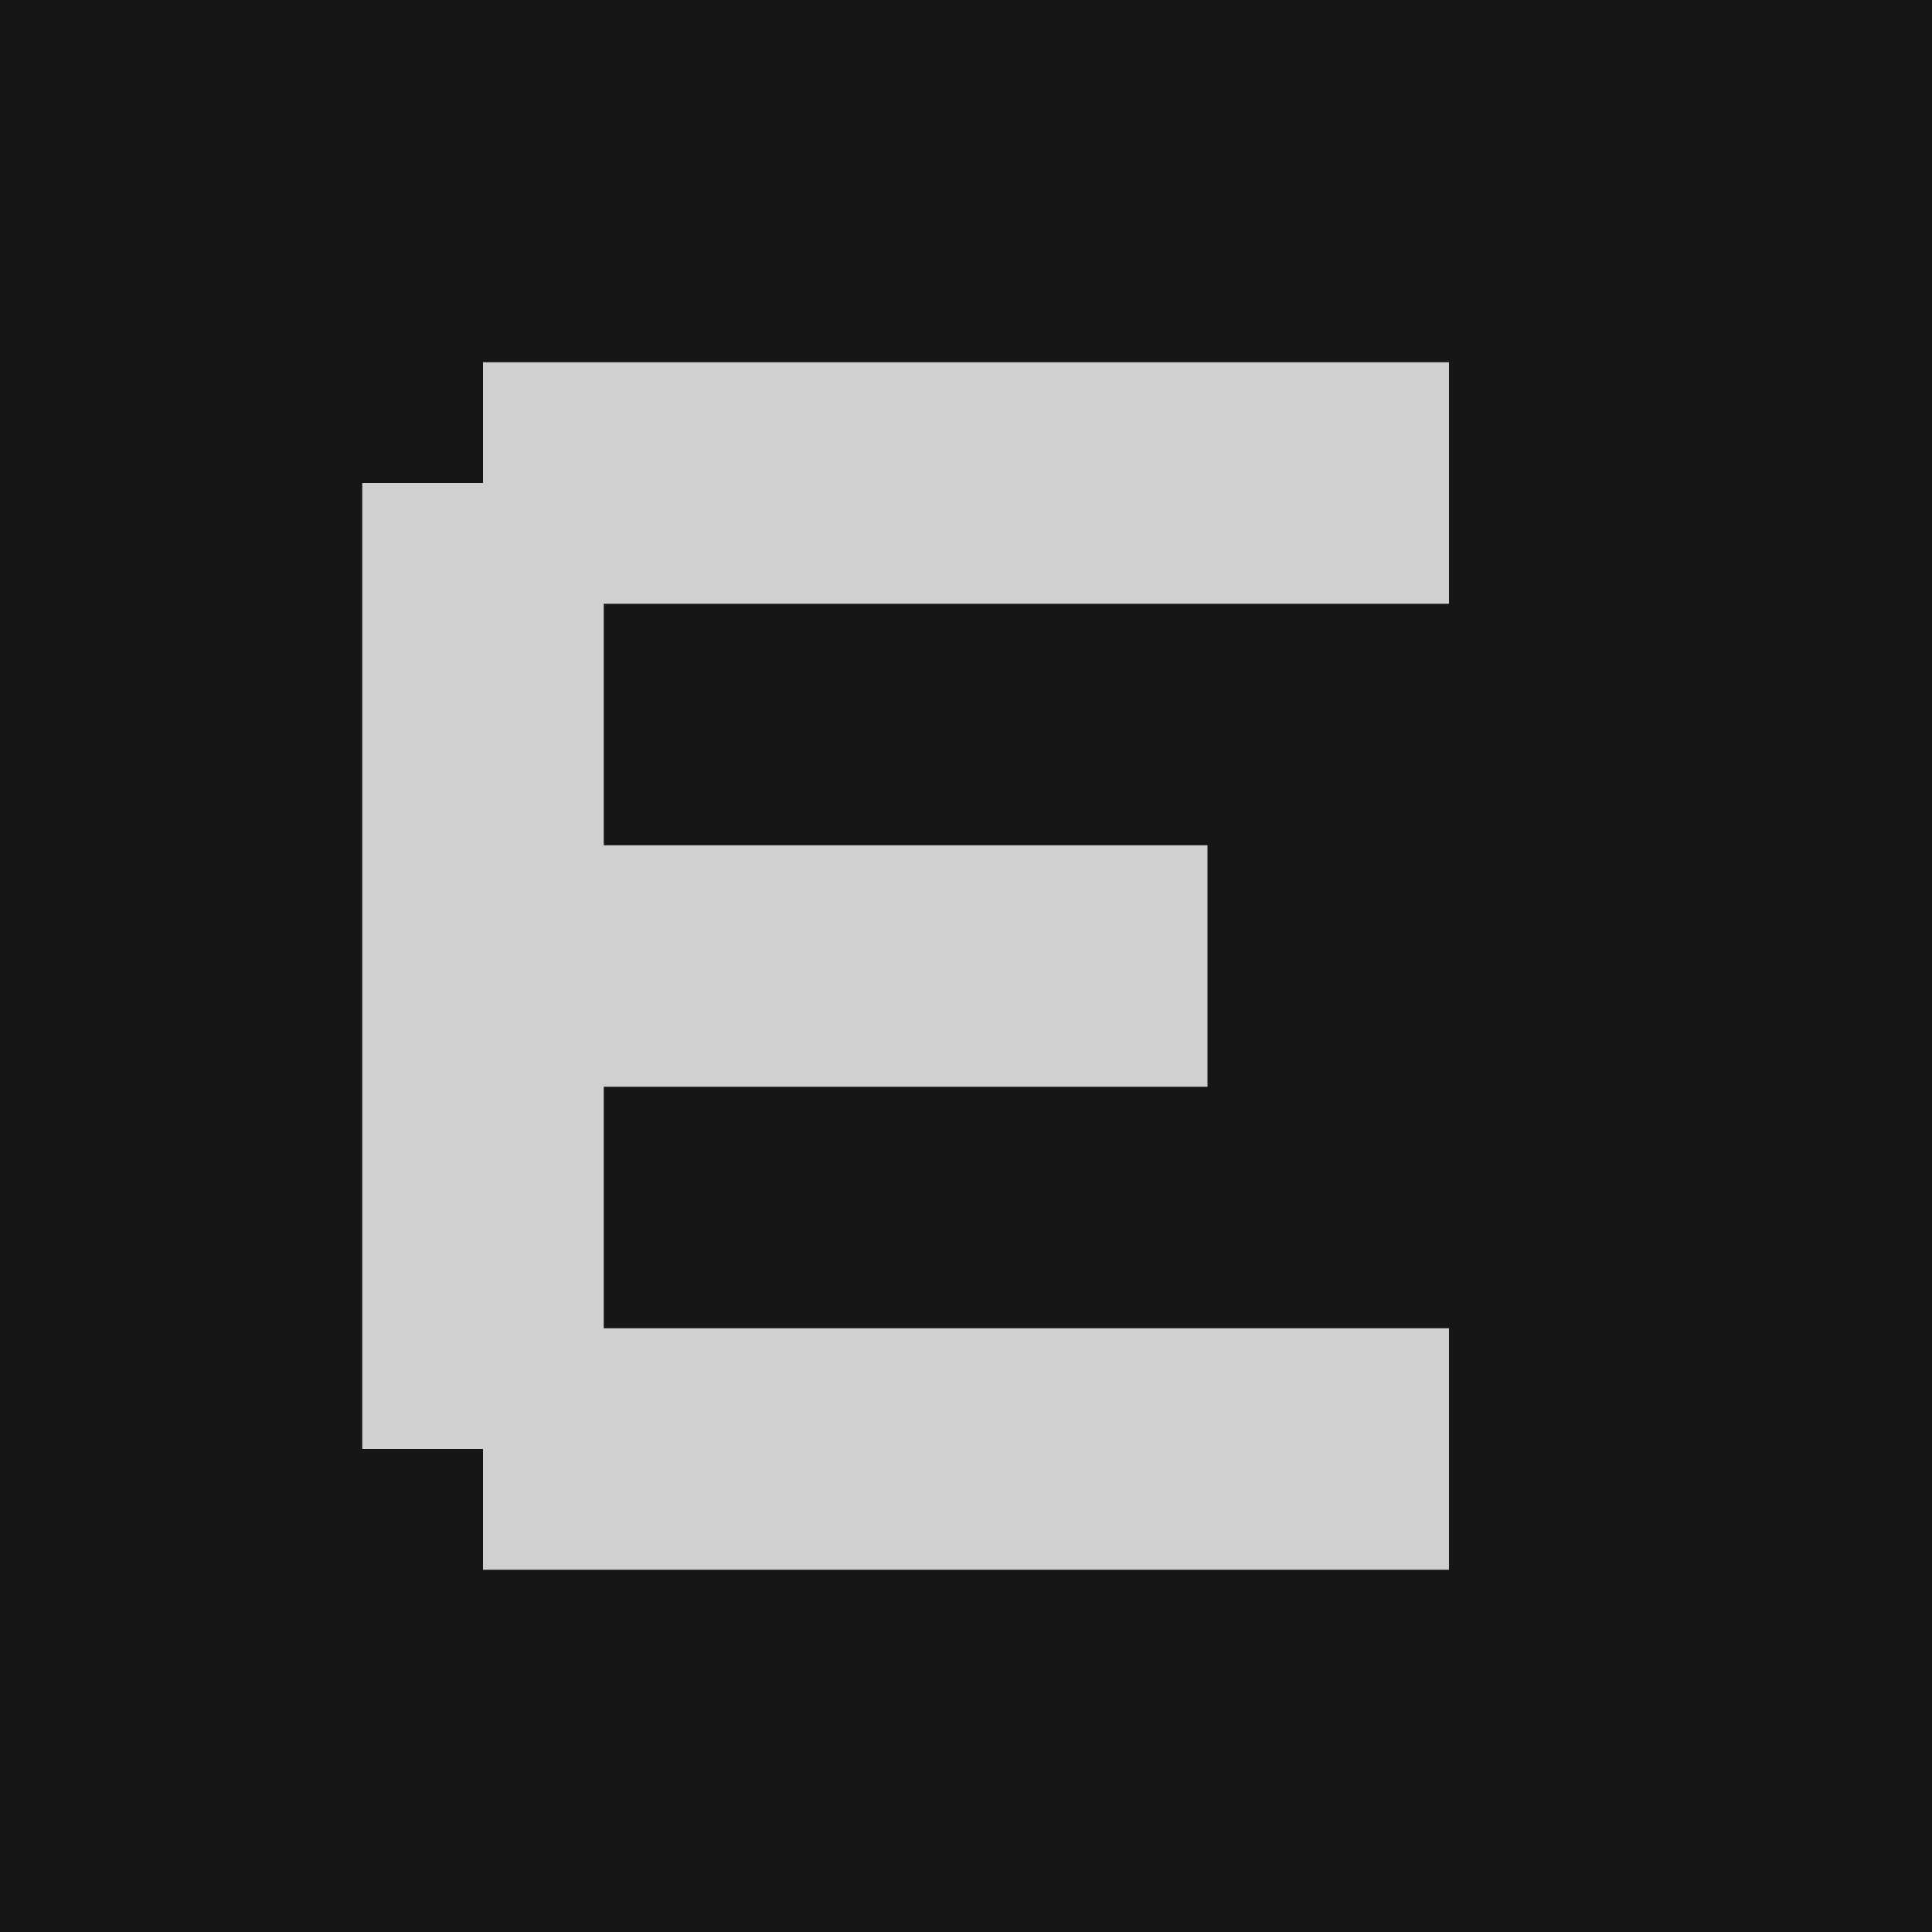
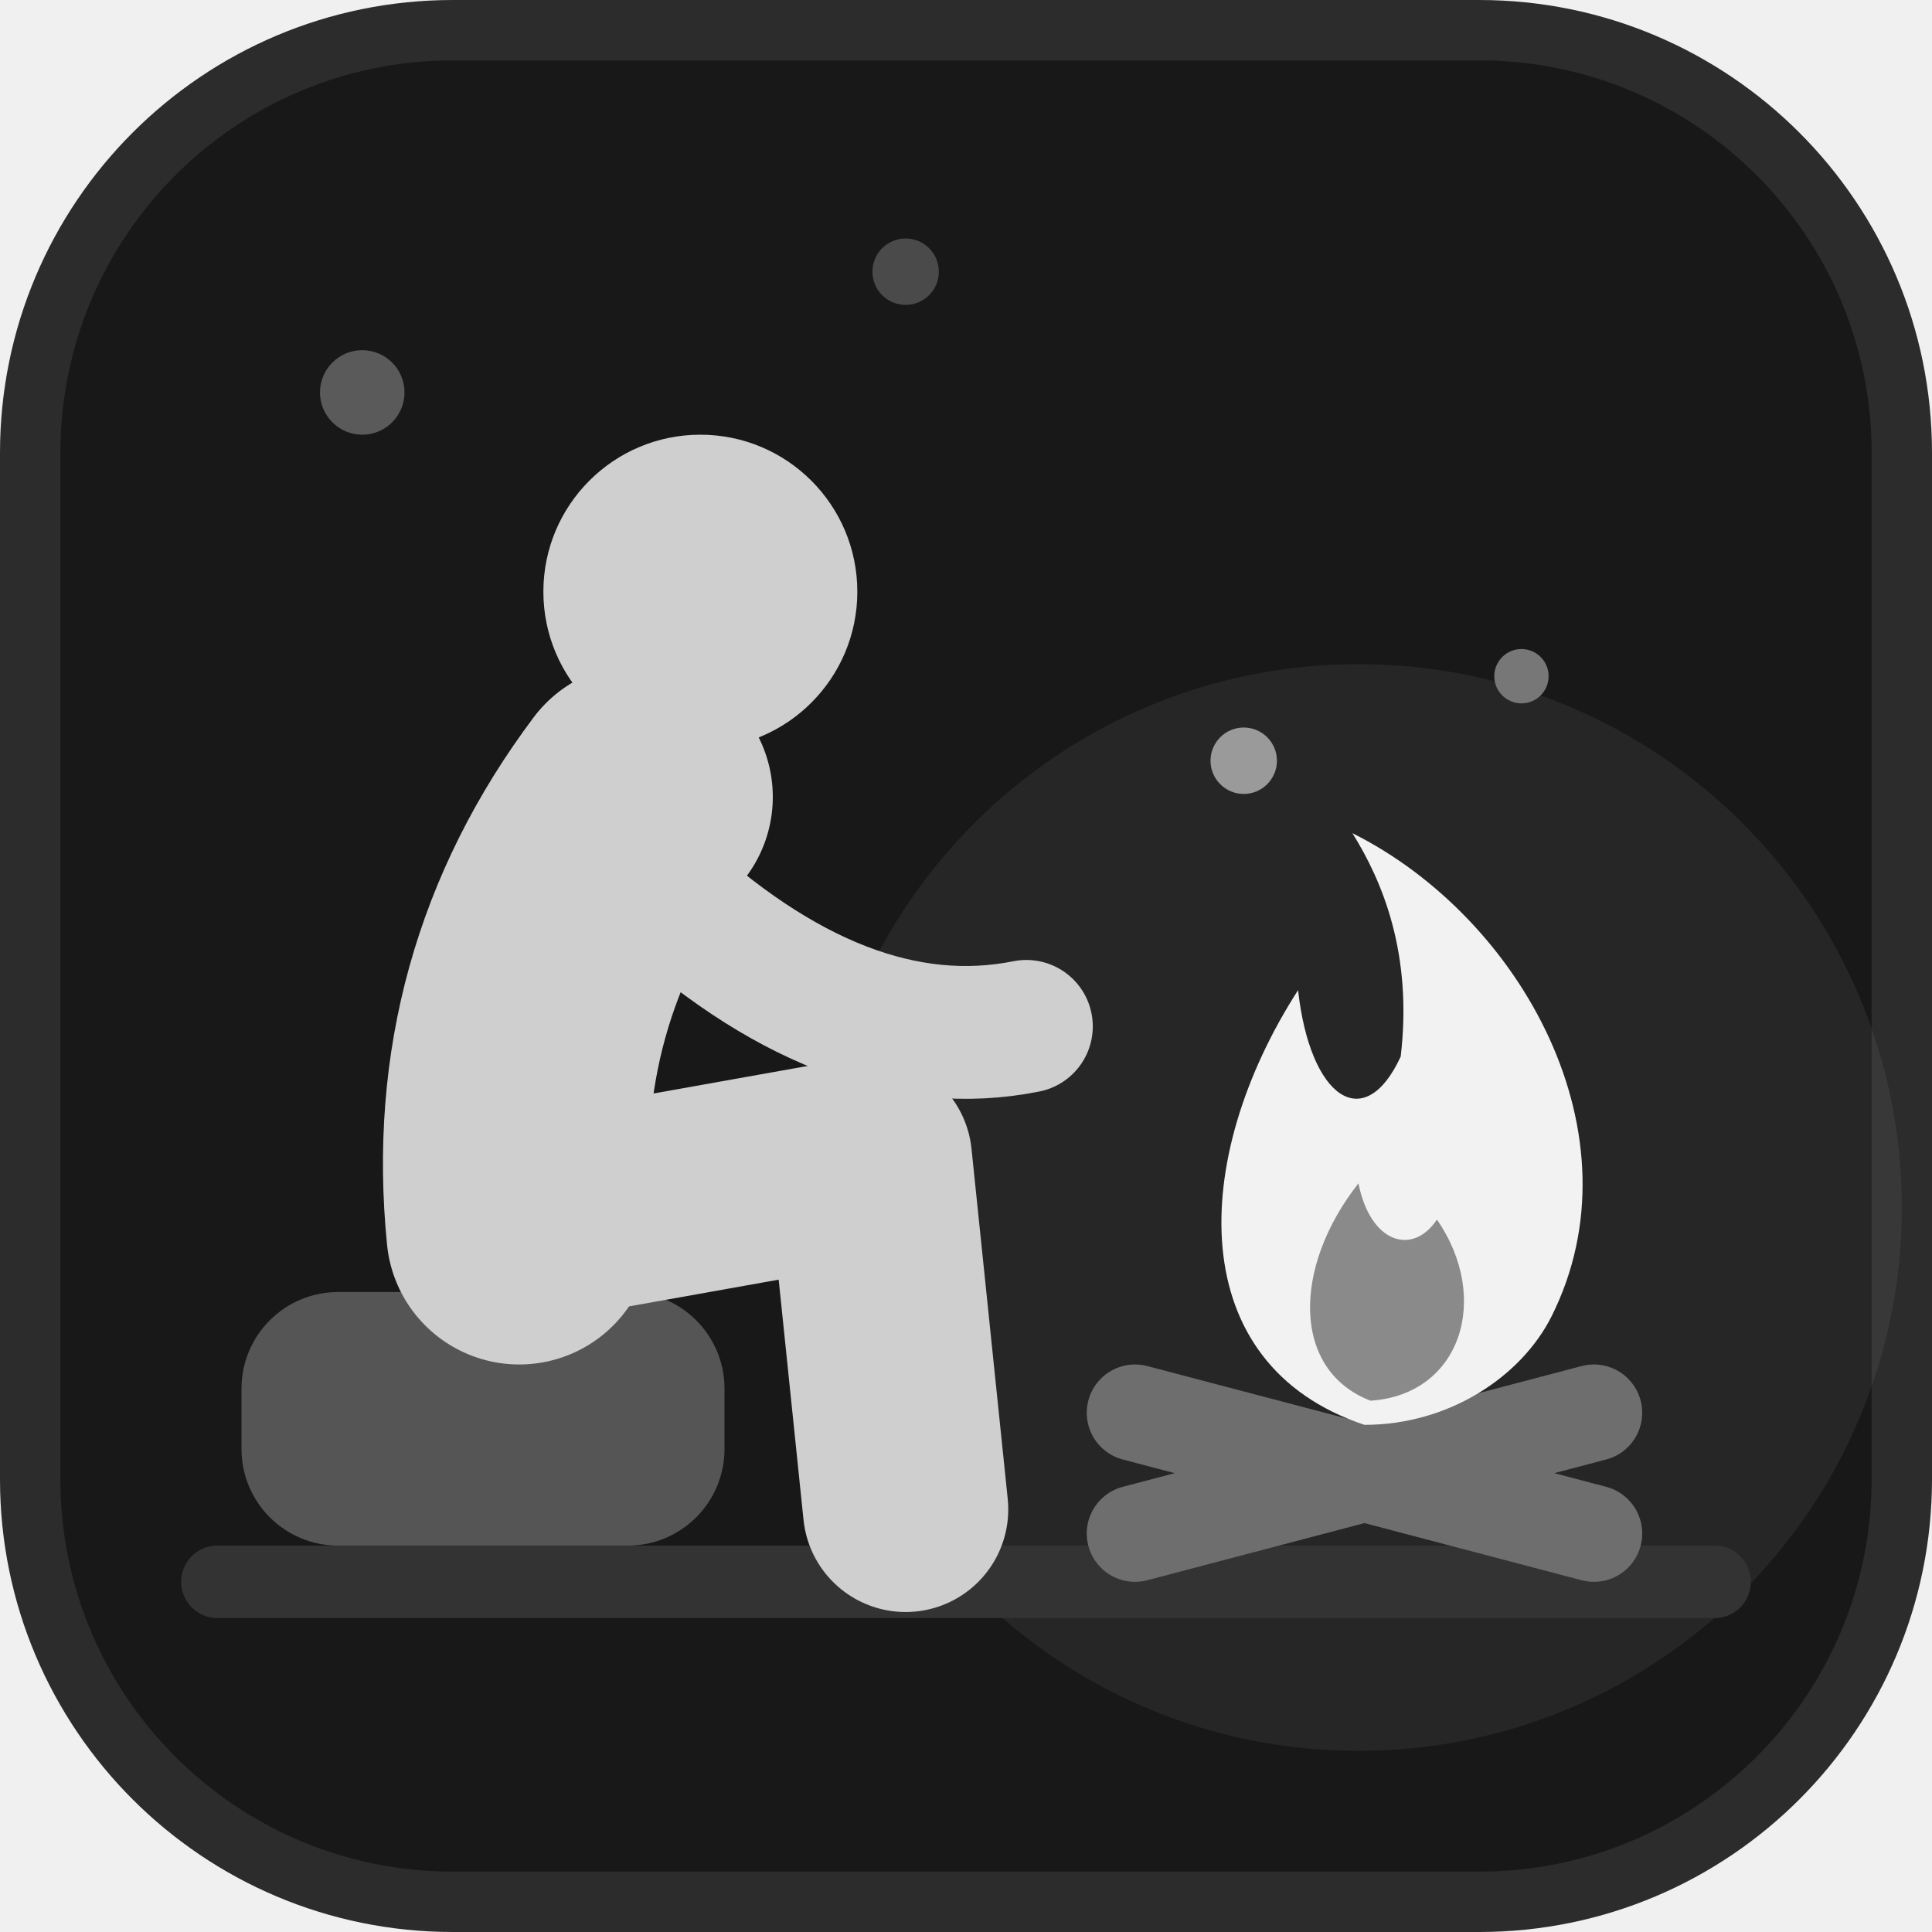
- <svg xmlns="http://www.w3.org/2000/svg" viewBox="0 0 16 16">
-   <rect width="16" height="16" fill="#161616" />
-   <path d="M4 4h8M4 8h6M4 12h8M4 4v8" stroke="#d0d0d0" stroke-width="2" fill="none" />
+ <svg xmlns="http://www.w3.org/2000/svg" viewBox="0 0 32 32">
+   <rect x=".5" y=".5" width="31" height="31" rx="7" fill="#181818" stroke="#2c2c2c" />
+   <circle cx="22.5" cy="20" r="9" fill="#fff" opacity=".06" />
+   <circle cx="6" cy="6.5" r=".7" fill="#5a5a5a" />
+   <circle cx="15" cy="4.5" r=".55" fill="#4a4a4a" />
+   <rect x="3" y="25.6" width="26" height="1.2" rx=".6" fill="#333" />
+   <rect x="4" y="21.4" width="8" height="4.2" rx="1.6" fill="#555" />
+   <g fill="none" stroke="#cfcfcf" stroke-linecap="round" stroke-linejoin="round">
+     <path stroke-width="4.4" d="M10.6 13.2 Q8.2 16.4 8.6 20.4" />
+     <path stroke-width="3.4" d="M8.8 20.2 L14.4 19.2 L15 25" />
+     <path stroke-width="2.2" d="M10.8 14.6 Q14 17.6 17 17" />
+   </g>
+   <circle cx="11.6" cy="9.8" r="2.6" fill="#cfcfcf" />
+   <path stroke="#6e6e6e" stroke-width="1.6" stroke-linecap="round" d="M18.8 25.4 L26.4 23.4 M18.8 23.4 L26.4 25.4" />
+   <path fill="#f2f2f2" d="M22.6 23.6 C19.6 22.6 19.7 19.2 21.5 16.4 C21.7 18.2 22.6 18.8 23.2 17.5 C23.4 15.8 22.9 14.6 22.4 13.8 C25.2 15.2 27.2 18.8 25.7 21.8 C25.2 22.8 24 23.6 22.6 23.6 Z" />
+   <path fill="#8a8a8a" d="M22.7 23.2 C21.4 22.7 21.4 21 22.5 19.6 C22.7 20.6 23.4 20.8 23.8 20.2 C24.7 21.5 24.2 23.1 22.7 23.2 Z" />
+   <circle cx="20.6" cy="12.6" r=".55" fill="#9a9a9a" />
+   <circle cx="25.2" cy="11.2" r=".45" fill="#777" />
</svg>
